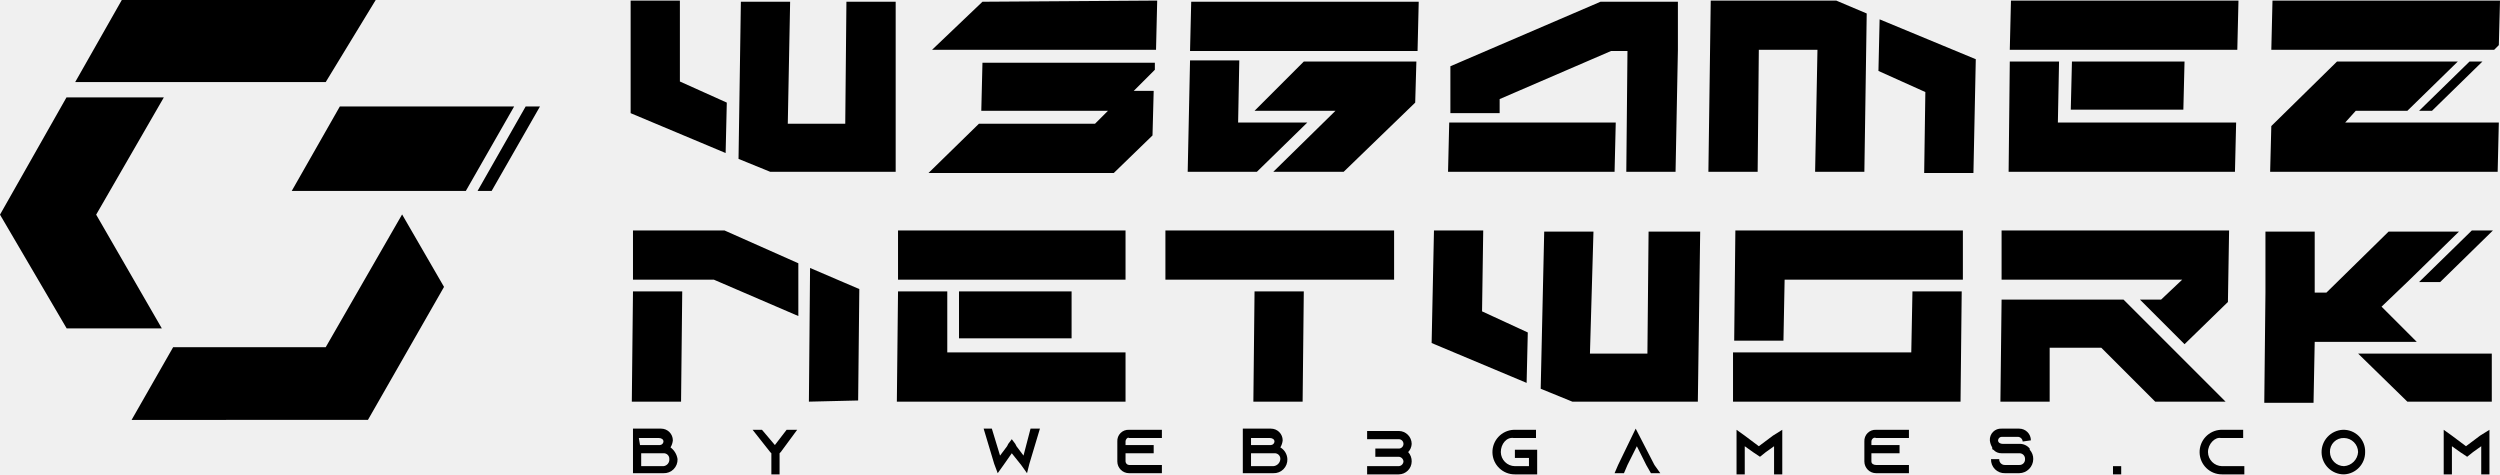
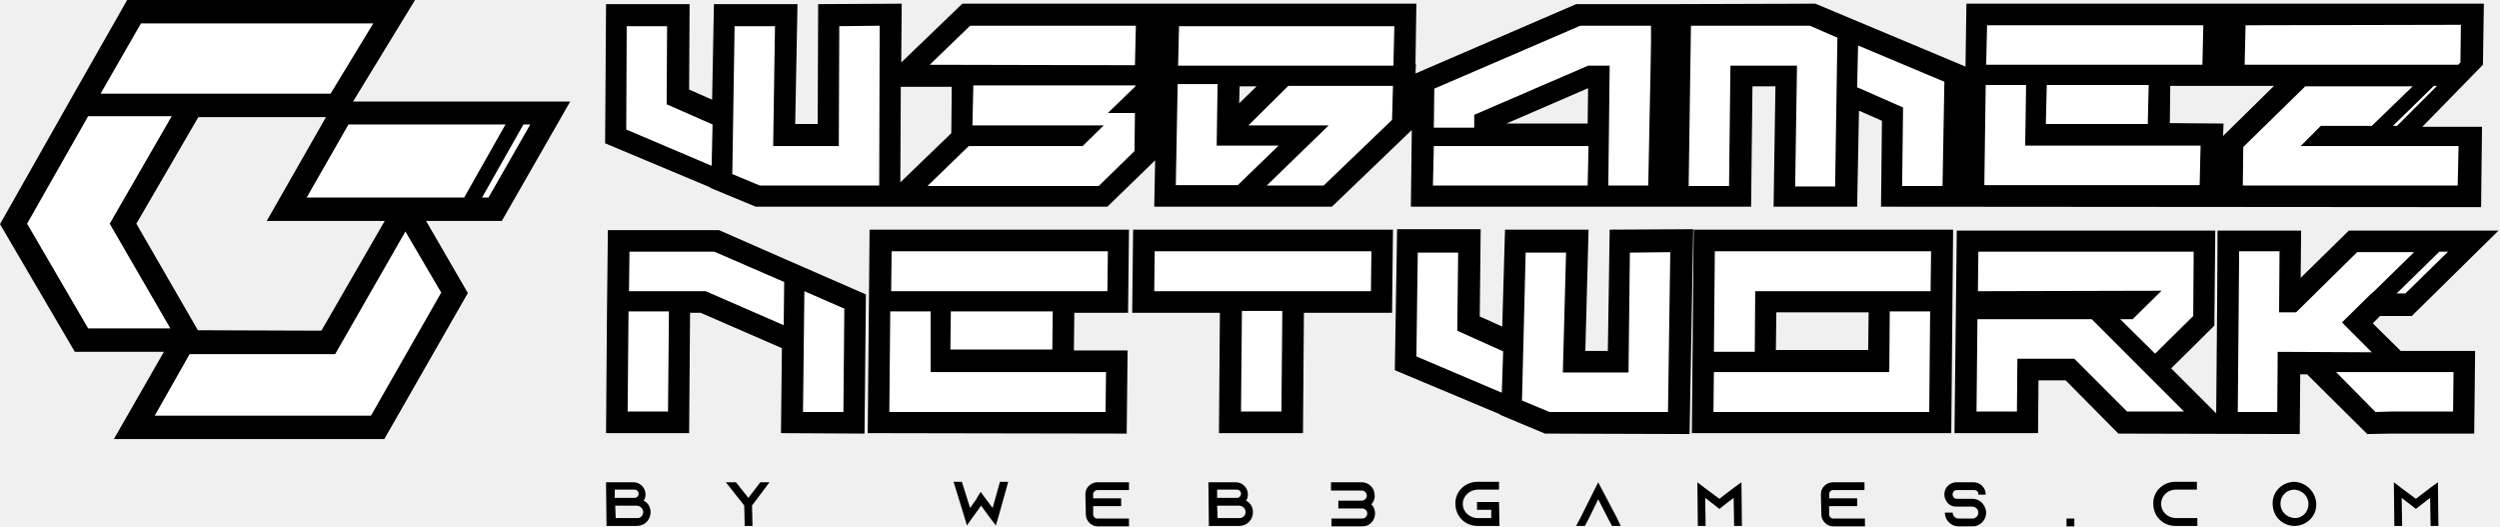
- <svg xmlns="http://www.w3.org/2000/svg" width="213.174" height="40.449" viewBox="0 0 213.174 40.449">
+ <svg xmlns="http://www.w3.org/2000/svg" version="1.1" x="0px" y="0px" viewBox="0 0 544.3 114.6" style="enable-background:new 0 0 544.3 114.6;" xml:space="preserve">
+   <style type="text/css">
+ 		.st0 {
+ 			fill: #FFFFFF;
+ 		}
+ 	</style>
  <g>
+     <path d="M141.7,111.5c0,1.7-1.3,3-3,3h-0.1h-6.5l0,0l0,0l-0.1-9.5h6c1.4,0,2.6,1.2,2.6,2.6c0,0.5-0.1,1-0.4,1.4   C141.2,109.5,141.7,110.5,141.7,111.5z M133.9,108.4h4.3c0.5,0,0.9-0.4,0.9-0.9l0,0c0-0.5-0.4-0.9-0.9-0.9h-4.3V108.4z    M140.1,111.5c0-0.7-0.6-1.4-1.4-1.4H134l0.1,2.7h4.8C139.5,112.8,140.1,112.2,140.1,111.5L140.1,111.5L140.1,111.5z M167.6,105   L167.6,105l-3.6,4.8l0,0l-0.2,0.2l0.1,4.5h-1.7l-0.1-4.4l-0.2-0.3l0,0l-3.8-4.8h2.2l2.7,3.4l2.6-3.4H167.6L167.6,105z M158.2,114.5   L158.2,114.5L158.2,114.5L158.2,114.5z M167.8,114.5L167.8,114.5L167.8,114.5L167.8,114.5z M217.5,112.4L217.5,112.4l-0.6,2l0,0   l0,0l-1.3-1.7l0,0l-1.9-2.6l-1.9,2.6l-1.2,1.7l0,0l0,0l-0.6-2l-2.3-7.5h1.8l1.8,5.7l0,0l0,0l1.4-2l0.2-0.4l0.7-1.1l0.8,1.1l0.3,0.4   l1.5,2l1.6-5.7h1.8L217.5,112.4z M238.1,107.6v0.9h6.1v1.7h-6.1v1.8c0,0.5,0.4,0.9,0.9,0.9h6.9v1.7h-6.8c-1.4,0-2.6-1.2-2.6-2.6   l-0.1-4.4c0-1.4,1.1-2.5,2.5-2.6h0.1h6.9v1.7H239C238.6,106.7,238.1,107.1,238.1,107.6L238.1,107.6L238.1,107.6z M272.9,111.5   c0,1.7-1.3,3-3,3h-0.1h-6.5l0,0l0,0l-0.1-9.5h6c1.4,0,2.6,1.2,2.6,2.6c0,0.5-0.1,1-0.4,1.4C272.4,109.5,272.9,110.5,272.9,111.5z    M265.1,108.4h4.3c0.5,0,0.9-0.4,0.9-0.9l0,0c0-0.5-0.4-0.9-0.9-0.9h-4.3V108.4z M271.3,111.5c0-0.7-0.6-1.4-1.4-1.4h-4.8l0.1,2.7   h4.8C270.7,112.8,271.3,112.2,271.3,111.5L271.3,111.5L271.3,111.5z M298.7,109.8c0.5,0.5,0.8,1.2,0.8,2c0,1.5-1.2,2.8-2.7,2.8   h-0.1H290v-1.7h6.7c0.6,0,1.1-0.5,1.1-1.1l0,0c0-0.6-0.5-1.1-1.1-1.1h-0.1h-5.1v-1.7h5h0.1c0.6,0,1.1-0.5,1.1-1.1   c0-0.6-0.5-1.1-1.1-1.1h-6.7V105h6.7c1.5,0,2.8,1.2,2.8,2.8C299.5,108.6,299.2,109.2,298.7,109.8L298.7,109.8z M318.6,109.7   c0,1.7,1.4,3,3.1,3.1h3.1V111h-3.1v-1.7h4.8l0.1,5.2h-4.8c-2.7,0-4.8-2.1-4.8-4.8c-0.1-2.6,2-4.7,4.6-4.8h0.1h4.8v1.7h-4.8   C320,106.7,318.6,108.1,318.6,109.7L318.6,109.7L318.6,109.7z M353,114.5h-1.9l-0.9-1.7l-2.1-4.1l-2,4.1l-0.9,1.7h-1.9l0.9-1.7   l3.9-7.8l4.1,7.8L353,114.5z M379.3,105l0.1,9.5h-1.7l-0.1-6.1l-1.7,1.3l-1.4,1.1l-1.4-1.1l-1.7-1.3l0.1,6.1h-1.7l-0.1-9.5l1.7,1.3   l3.1,2.3l3-2.3L379.3,105z M398.4,107.6v0.9h6.1v1.7h-6.1v1.8c0,0.5,0.4,0.9,0.9,0.9h6.9v1.7h-6.9c-1.4,0-2.6-1.2-2.6-2.6l-0.1-4.4   c0-1.4,1.1-2.5,2.5-2.6h0.1h6.9v1.7h-6.9C398.8,106.7,398.4,107.1,398.4,107.6L398.4,107.6L398.4,107.6z M430.9,107.6L430.9,107.6   c0-0.6-0.4-0.9-0.9-0.9h-3.8c-0.5,0-0.9,0.4-0.9,0.9l0,0v0.1c0,0.5,0.4,0.9,0.9,0.9h3.4c0.9,0,1.7,0.4,2.2,1   c0.1,0.1,0.1,0.1,0.1,0.1c0.4,0.6,0.7,1.2,0.7,1.9c0,1.6-1.3,3-2.9,3h-0.1h-3c-1.7,0-3-1.4-3-3h1.7c0,0.7,0.6,1.3,1.3,1.3h3   c0.7,0,1.3-0.6,1.3-1.3l0,0c0-0.7-0.6-1.3-1.4-1.3h-3.4c-0.7,0-1.3-0.2-1.8-0.7c-0.1-0.1-0.2-0.2-0.3-0.4c-0.3-0.4-0.5-0.9-0.5-1.5   v-0.1c0-1.4,1.1-2.5,2.5-2.6h0.1h3.8c1.4,0,2.6,1.2,2.6,2.6v0.1H430.9z M450.1,114.6v-1.7h1.7v1.7H450.1z M470.7,109.7   c0,1.7,1.4,3,3.1,3.1h4.8v1.7h-4.8c-2.7,0-4.8-2.1-4.8-4.8c-0.1-2.6,2-4.7,4.6-4.8h0.1h4.8v1.7h-4.8   C472,106.7,470.7,108.1,470.7,109.7L470.7,109.7L470.7,109.7z M504.5,109.7c0.1,2.6-2,4.7-4.6,4.8h-0.1c-2.7,0-4.8-2.1-4.8-4.8   c-0.1-2.6,2-4.7,4.6-4.8h0.1C502.3,105,504.4,107.1,504.5,109.7L504.5,109.7z M502.8,109.7c0-1.7-1.4-3-3.1-3.1c-1.7,0-3,1.4-3,3   v0.1c0,1.7,1.4,3,3.1,3.1C501.5,112.8,502.8,111.5,502.8,109.7C502.8,109.8,502.8,109.8,502.8,109.7L502.8,109.7z M531,105l0.1,9.5   h-1.7l-0.1-6.1l-1.7,1.3l-1.4,1.1l-1.4-1.1l-1.7-1.3l0.1,6.1h-1.7l-0.1-9.5l1.7,1.3l3.1,2.3l3-2.3L531,105z" />
+     <path d="M409.7,45l0.2-18.7l-5-2.2L404.5,45h-18.2l0.4-26.2h-5L381.4,45h-74.1l0.2-16.7L290.1,45h-38.7l0.2-10.1L241.2,45h-76.6   l-9.9-4.1v-0.1l-22.9-9.6L132,0.9h18.2l-0.1,18.6l5,2.2l0.4-20.8h18.2L173.2,27h4.9l0.1-26.1l18.2-0.1l-0.1,12.8l13.3-12.8h98.9   L308.3,14h0.1l-0.1,2l35-15.1h20.6l31.5-0.1l32.7,13.7l0.2-13.7h56.5l0,0h56.2l-0.2,13.3l0,0l-13.2,13.5h13l-0.2,17.5L409.7,45z    M196.1,39.7l11.1-10.7l0.1-10.1h-11.1L196.1,39.7z M484.3,26.9l-0.1,2.7l11.1-10.9h-10.9h-11.7l-0.1,8.1L484.3,26.9z M345.8,26.9   l0.1-7.7l-17.8,7.7H345.8z M269.9,22.5l3.8-3.7H270L269.9,22.5z" />
+     <path d="M336.5,94.4l-9.8-4.1v-0.1l-22.9-9.6l0.5-30.7h18.2l-0.2,19l4.9,2.2l0.6-21.1h18.2l-0.7,26.4h4.9l0.4-26.4l18.2-0.1   L368,94.5L336.5,94.4z M461.4,94.4l-11.5-11.6H444l-0.1,11.5h-18.2l0.3-26.1H426l0.2-18h56.3l-0.2,20.7l-9.4,9.3l9.8,9.8l0.2-22.9   l0.1-16.9h18.2l-0.1,10.3l10.5-10.3l32.6,0l-18.9,18.6h-6.9l-1.6,1.6l6.1,6h16.2l-0.2,18h-18l-5.3,0.1l-13.1-13H501l-0.1,13   L461.4,94.4z M368.5,94.3l0.4-44.3h56.5l-0.4,44.3H368.5z M406.9,76.2l0.1-8.2h-20.1l-0.1,8.2H406.9z M265.5,94.3l0.2-26.2h-19.1   l0.2-18.1h56.6l-0.2,18.1H284l-0.2,26.2L265.5,94.3L265.5,94.3z M189,94.3l0.4-44.3h56.5l-0.2,18.1h-11.7l-0.1,8.2h11.7l-0.2,18.1   L189,94.3L189,94.3L189,94.3z M170.1,94.3l0.2-18.5l-17.7-7.7h-2.3l-0.2,26.2H132l0.2-26.2l0.2-18h24.2l13.9,6.1l0,0l18.1,7.9   l-0.3,30.3L170.1,94.3z" />
+     <path class="st0" d="M487.4,89.7l0.2-22.8l0.1-12.2h8.8L496.4,68h3.7l13.3-13.1h12.4l-9.1,8.9l-0.2,0.1l-6.4,6.3l6.5,6.5l-20.5-0.1   l-0.1,13.1H487.4z M337.5,89.7l-6-2.5l0.8-32.2h8.8l-0.7,26.1h14.3L355,55l8.8-0.1l-0.5,34.8H337.5z M193.7,89.7l0.2-21.9h8.8   L202.7,81h38.2l-0.1,8.7H193.7z M174.9,89.7l0.3-26.3l8.7,3.8l-0.2,22.5H174.9z M463.3,89.6l-11.5-11.5h-12.4l-0.1,11.5h-8.8   l0.2-20.1h24.9l20.1,20.1H463.3z M270.3,89.6l0.2-21.9h8.8l-0.2,21.9H270.3z M136.7,89.6l0.2-21.8h8.8l-0.2,21.8H136.7z M508.8,81   h25.6l-0.1,8.6h-13.4l-3.5,0.1L508.8,81z M373.2,89.6l0.1-8.6h38.2l0.1-13.2h8.8l-0.2,21.9H373.2z M308.5,77.6l0.3-22.6h8.8   l-0.2,17l10,4.5l-0.3,9L308.5,77.6z M461.8,69.5h2.7l6.3-6.2l-40,0.1l0.1-8.6h46.9l-0.1,14l-8.3,8.2L461.8,69.5z M373.3,76.6   l0.2-21.9h47.1l-0.1,8.7h-38.2l-0.1,13.2L373.3,76.6z M207,76.1l0.1-8.3h22.2l-0.1,8.3H207z M153.7,63.4H137l0.1-8.6h18.5l15.2,6.6   l-0.1,9.4L153.7,63.4z M522,63.9l9.3-9.1h1.9l-9.3,9.1H522z M251.4,63.4l0.1-8.7h47.2l-0.1,8.7H251.4z M194.1,63.4l0.1-8.7h47.1   l-0.1,8.7H194.1z" />
+     <path class="st0" d="M391,40.5l0.4-26.2h-14.5l-0.3,26.2h-8.8l0.5-34.9h25.9l6,2.6l-0.5,32.4H391z M488.5,40.4l0.1-8.4l13.5-13.2   h23.4l-8.9,8.6h-11.1l-4.4,4.4h34.4l-0.2,8.6H488.5z M432.2,40.4l0.3-21.9h8.8l-0.2,13.2h38.2l-0.2,8.6H432.2z M414.3,40.4l0.2-17   l-10-4.4l0.2-9.1l18.8,7.9l-0.4,22.7H414.3z M350.3,40.4l0.3-26.1h-4.7L321.1,25v2.8h-8.8l0.1-8.5l31.8-13.7h15.4l0,3.7l-0.1,5.9   L359,40.4H350.3z M312.1,40.4l0.2-8.6H346l-0.2,8.6H312.1z M275.9,40.4l13.5-13.1h-17.5l8.7-8.6h22.8l-0.2,7.4l-14.9,14.3H275.9z    M202.1,40.4l8.9-8.6h24.8l4.6-4.5h-28.6l0.2-8.7h35.3v0.2l-6,5.8h5.9l-0.1,8.3l-7.8,7.6H202.1z M165.5,40.4l-6-2.5l0.5-32.2h8.8   l-0.4,26.1h14.3l0.1-26.1l8.8-0.1l-0.1,34.8H165.5z M256.1,40.3l0.4-22h8.7L265,31.7h13.5l-8.9,8.6H256.1z M136.4,28.2l0.1-22.5   h8.8l-0.1,17l10,4.4l-0.2,9L136.4,28.2z M521.2,27.4l8.9-8.7l0.7,0l-8.7,8.7L521.2,27.4z M445.6,27l0.2-8.5h22.2l-0.2,8.5H445.6z    M256.6,14.3l0.2-8.6h46.9l-0.2,8.6H256.6z M202.5,14.1l8.8-8.5h36.1l-0.2,8.6L202.5,14.1z M488.9,14.1l0.2-8.6l46.9-0.1l-0.1,8.2   l-0.5,0.5H488.9z M432.6,14.1l0.2-8.6h47.1l-0.2,8.6H432.6z" />
+     <path d="M35.7,76.6H16.3L0,48.8l16.2-28.6l0,0L27.7,0h62.7L76.9,22.1h47.3l-14.9,26H92.8l9.1,15.7L83.7,95.6H24.8L35.7,76.6z    M70,72l13.8-23.9H58.1L71,25.5H43.2L29.7,48.7l13.4,23.2L70,72L70,72z" />
    <g>
-       <path d="M57.774,39.149a1.155,1.155,0,0,1-1.2,1.2h-2.6v-3.8h2.4a1.002,1.002,0,0,1,1,1,1.421,1.421,0,0,1-.2.6A1.524,1.524,0,0,1,57.774,39.149Zm-3.2-1.2h1.7a.319.319,0,0,0,.3-.3h0c0-.2-.2-.3-.4-.3h-1.7Zm2.5,1.2a.472.472,0,0,0-.5-.5h-1.9v1.1h1.9a.56.56,0,0,0,.5-.6Z" />
-       <path d="M67.974,36.649h0l-1.4,1.9h0l-.1.1v1.8h-.7v-1.8l-.1-.1h0l-1.5-1.9h.8l1.1,1.3,1-1.3Zm-3.7,3.7Zm3.8,0Z" />
-       <path d="M87.774,39.549h0l-.2.8h0l-.5-.7h0l-.8-1-.7,1-.5.7h0l-.3-.8-.9-3h.7l.7,2.3h0l.6-.8.1-.2.3-.4.3.4.1.2.6.8.6-2.3h.8Z" />
-       <path d="M95.974,37.649v.3h2.4v.7h-2.4v.7a.319.319,0,0,0,.3.3h2.8v.7h-2.8a1.002,1.002,0,0,1-1-1v-1.7a.945.945,0,0,1,1-1h2.8v.7h-2.8c-.1-.1-.3.1-.3.3Z" />
-       <path d="M109.774,39.149a1.155,1.155,0,0,1-1.2,1.2h-2.6v-3.8h2.4a1.002,1.002,0,0,1,1,1,1.421,1.421,0,0,1-.2.6A1.217,1.217,0,0,1,109.774,39.149Zm-3.1-1.2h1.7a.319.319,0,0,0,.3-.3h0c0-.2-.2-.3-.4-.3h-1.6Zm2.5,1.2a.472.472,0,0,0-.5-.5h-2v1.1h1.9a.645.645,0,0,0,.6-.6Z" />
-       <path d="M120.074,38.549a1.135,1.135,0,0,1,.3.8,1.11,1.11,0,0,1-1.1,1.1h-2.7v-.7h2.7a.43.43,0,0,0,.4-.4h0a.43.43,0,0,0-.4-.4h-2v-.7h2a.4.4,0,0,0,0-.8h-2.7v-.7h2.7a1.11,1.11,0,0,1,1.1,1.1A1.08,1.08,0,0,1,120.074,38.549Z" />
-       <path d="M127.974,38.549a1.216,1.216,0,0,0,1.2,1.2h1.2v-.7h-1.2v-.7h1.9v2.1h-1.9a1.901,1.901,0,0,1-.1-3.8h1.9v.7h-1.9c-.6-.1-1.1.5-1.1,1.2Z" />
-       <path d="M141.574,40.349h-.8l-.4-.7-.8-1.6-.8,1.6-.3.7h-.8l.3-.7,1.5-3.1,1.6,3.1Z" />
-       <path d="M151.974,36.649v3.8h-.7v-2.4l-.7.5-.5.4-.6-.4-.7-.5v2.4h-.7v-3.8l.7.5,1.2.9,1.2-.9Z" />
-       <path d="M159.574,37.649v.3h2.4v.7h-2.4v.7c0,.2.2.3.4.3h2.8v.7h-2.8a1.002,1.002,0,0,1-1-1v-1.7a.945.945,0,0,1,1-1h2.8v.7h-2.8c-.2-.1-.4.1-.4.3Z" />
-       <path d="M172.474,37.649h0a.43.43,0,0,0-.4-.4h-1.4a.319.319,0,0,0-.3.3h0c0,.2.2.3.4.3h1.4a1.086,1.086,0,0,1,.9.4v.1a1.136,1.136,0,0,1,.3.8,1.216,1.216,0,0,1-1.2,1.2h-1.2a1.155,1.155,0,0,1-1.2-1.2h.7a.472.472,0,0,0,.5.5h1.2a.472.472,0,0,0,.5-.5h0a.472.472,0,0,0-.5-.5h-1.5a.908.908,0,0,1-.7-.3c-.1,0-.1-.1-.1-.2a1.421,1.421,0,0,1-.2-.6h0a.945.945,0,0,1,1-1h1.5a1.002,1.002,0,0,1,1,1h0Z" />
-       <path d="M180.174,40.449v-.7h.7v.7Z" />
-       <path d="M188.274,38.549a1.216,1.216,0,0,0,1.2,1.2h1.9v.7h-1.9a1.901,1.901,0,0,1-.1-3.8h1.9v.7h-1.9c-.5-.1-1.1.5-1.1,1.2Z" />
-       <path d="M201.674,38.549a1.88,1.88,0,0,1-1.8,1.9h0a1.901,1.901,0,0,1-.1-3.8h0A1.839,1.839,0,0,1,201.674,38.549Zm-.6,0a1.216,1.216,0,0,0-1.2-1.2,1.155,1.155,0,0,0-1.2,1.2h0a1.216,1.216,0,0,0,1.2,1.2,1.29,1.29,0,0,0,1.2-1.2Z" />
-       <path d="M212.274,36.649v3.8h-.7v-2.4l-.7.5-.5.4-.6-.4-.7-.5v2.4h-.7v-3.8l.7.5,1.2.9,1.2-.9Z" />
+       <polygon class="st0" points="33.7,90.5 41.3,77.1 73,77.1 88.3,50.4 96.1,63.7 80.8,90.5   " />
+       <polygon class="st0" points="105,43 114,27.1 115.5,27.1 106.4,43   " />
+       <polygon class="st0" points="66.8,43 75.9,27.1 110.1,27.1 101.1,43   " />
+       <polygon class="st0" points="21.9,20.4 30.7,5.1 81.3,5.1 72,20.4   " />
+       <polygon class="st0" points="19.2,71.5 5.9,48.7 19.2,25.3 37.4,25.3 23.9,48.7 37.1,71.5   " />
    </g>
-     <polygon points="34.287 18.285 27.775 29.603 14.765 29.603 11.221 35.806 31.375 35.803 37.862 24.464 34.287 18.285" />
-     <polygon points="44.823 9.078 46.044 9.078 41.923 16.278 40.723 16.278 44.823 9.078" />
-     <polygon points="43.841 9.078 28.978 9.078 24.878 16.278 39.723 16.278 43.841 9.078" />
-     <polygon points="10.386 0 6.411 7 27.773 7 32.036 0 10.386 0" />
-     <polygon points="13.972 8.303 5.67 8.303 0 18.303 5.685 28.003 13.8 28.003 8.2 18.303 13.972 8.303" />
-     <path d="M68.974,34.249l.1-11.4,4.2,1.8-.1,9.5Zm-15.1,0,.1-9.4h4.2l-.1,9.4Zm7-10.4h-6.9v-4.2h7.8l6.3,2.8v4.5Zm15.6,10.4.1-9.4h4.2v5.2h15.2v4.2Zm5.3-5.4v-4h9.6v4Zm-5.2-5v-4.2h19.4v4.2Zm30.3,10.4.1-9.4h4.2l-.1,9.4Zm-7.5-10.4v-4.2h19.5v4.2Zm48.4,10.4v-4.2h15.2l.1-5.2h4.2l-.1,9.4Zm.1-5.2.1-9.4h19.4v4.2h-15.2l-.1,5.2Zm35.9,5.2-4.6-4.6h-4.4v4.6h-4.2l.1-8.7h10.4l8.7,8.7Zm-1.3-8.7h1.8l1.8-1.7h-15.4v-4.2h19.4l-.1,6.1-3.7,3.6Zm22.9-1.6h0l4.3-4.2h-6l-5.3,5.2h-1v-5.2h-4.2v5.2h0l-.1,9.4h4.2l.1-5.2h8.7l-3-3Zm-.1,10.3h7.2v-4.1h-11.4Zm7.3-14.6-4.5,4.4h-1.8l4.5-4.4Zm-86.2,6.9.1-6.9h-4.2l-.2,9.6,8.1,3.4.1-4.3Zm14.2-6.8-.1,10.4h-4.9l.3-10.4h-4.2l-.3,13.4,2.7,1.1h10.7l.2-14.5Zm-82.6-12.8v-6.9h-4.2v9.6l8.1,3.4.1-4.3Zm14.2-6.8-.1,10.4h-4.9l.2-10.4h-4.2l-.2,13.4,2.7,1.1h10.7v-14.5Zm11.5,9.3h10.8l-1.1,1.1h-9.9l-4.3,4.2h15.8l3.3-3.2.1-3.8h-1.7l1.8-1.8v-.6h-14.7Zm.1-9.3-4.3,4.1h19.1l.1-4.2Zm84.7,4.9-8.2-3.4-.1,4.4,4,1.8-.1,6.9h4.2Zm-11.9-5h-10.7l-.2,14.6h4.2l.1-10.4h5l-.2,10.4h4.2l.2-13.5Zm14.7,14.6.1-9.4h4.2l-.1,5.2h15.2l-.1,4.2Zm5.3-5.3.1-4.1h9.6l-.1,4.1Zm-5.2-5.1.1-4.2h19.4l-.1,4.2Zm29.5,5.2h4.4l4.3-4.2h-10.3l-5.6,5.5-.1,3.9h19.4l.1-4.2h-13.1Zm-7.1-9.4-.1,4.2h19l.4-.4.1-3.8Zm12.5,9.4h1.1l4.3-4.2h-1.1Zm-99.3,0h6.9l-5.3,5.2h6l6.1-5.9.1-3.5h-9.6Zm-5.4-9.3-.1,4.2h19.4l.1-4.2Zm4.1,5h-4.2l-.2,9.5h5.9l4.3-4.2h-5.9Zm17.9,5.3h0l-.1,4.2h14.2l.1-4.2Zm19.5-10.3h-6.6l-12.8,5.5v4h4.2v-1.2l9.5-4.1h1.4l-.1,10.3h4.2l.2-10.4h0v-2.3h0Z" />
  </g>
</svg>
